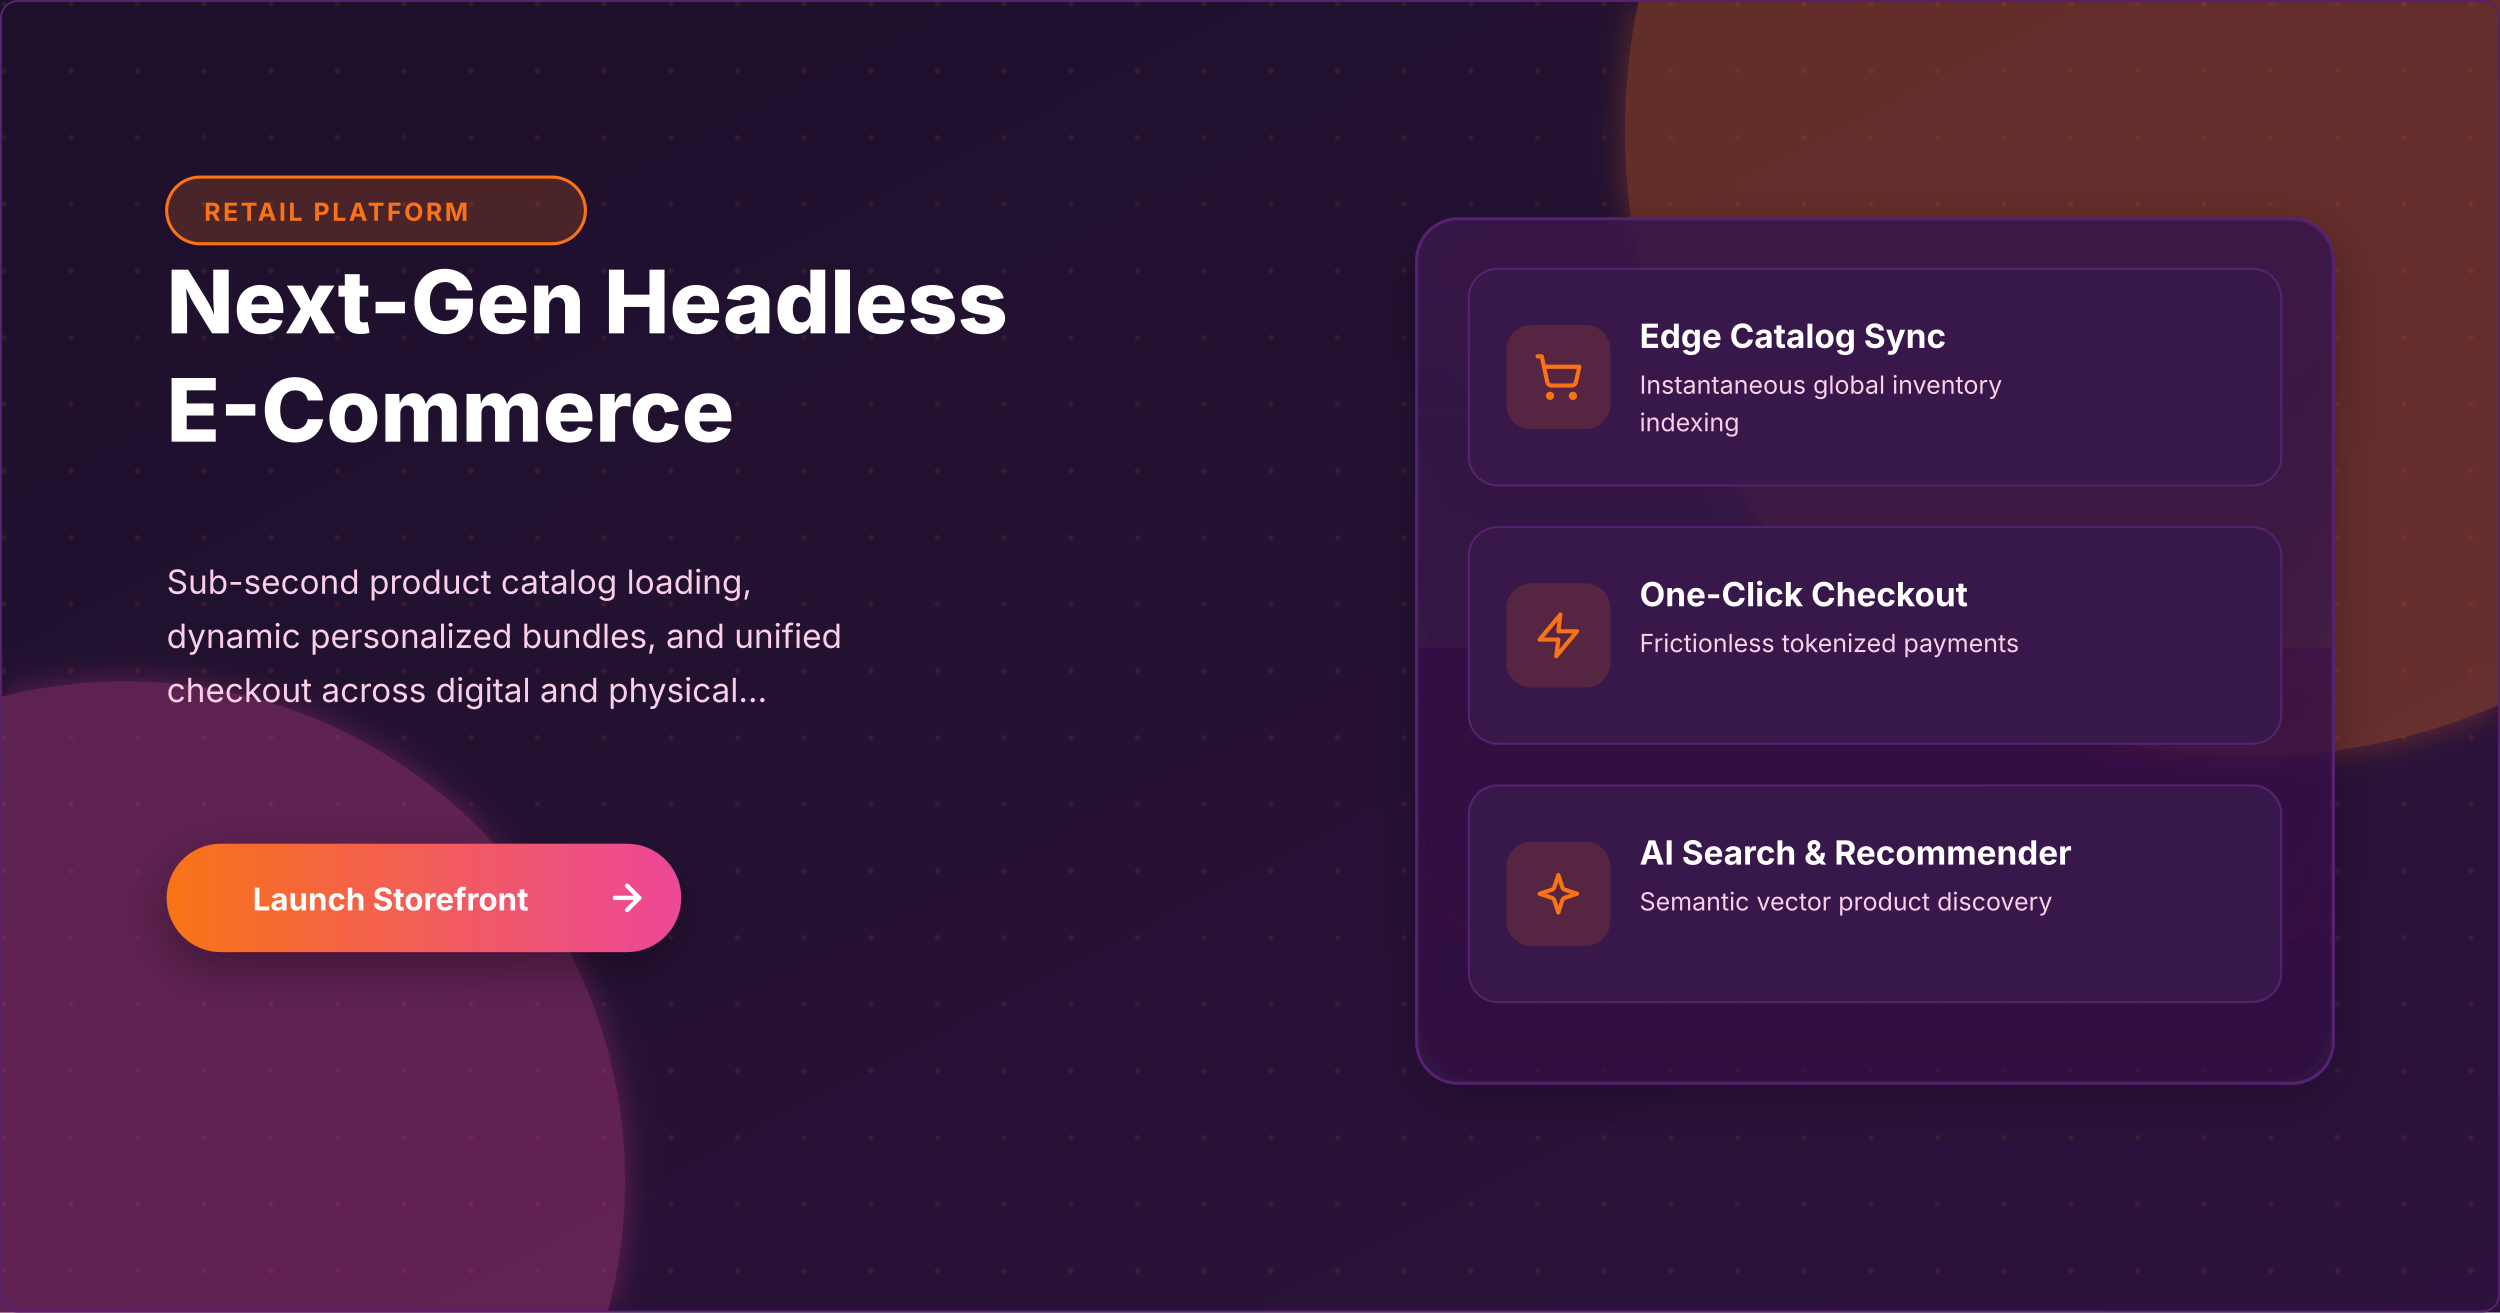
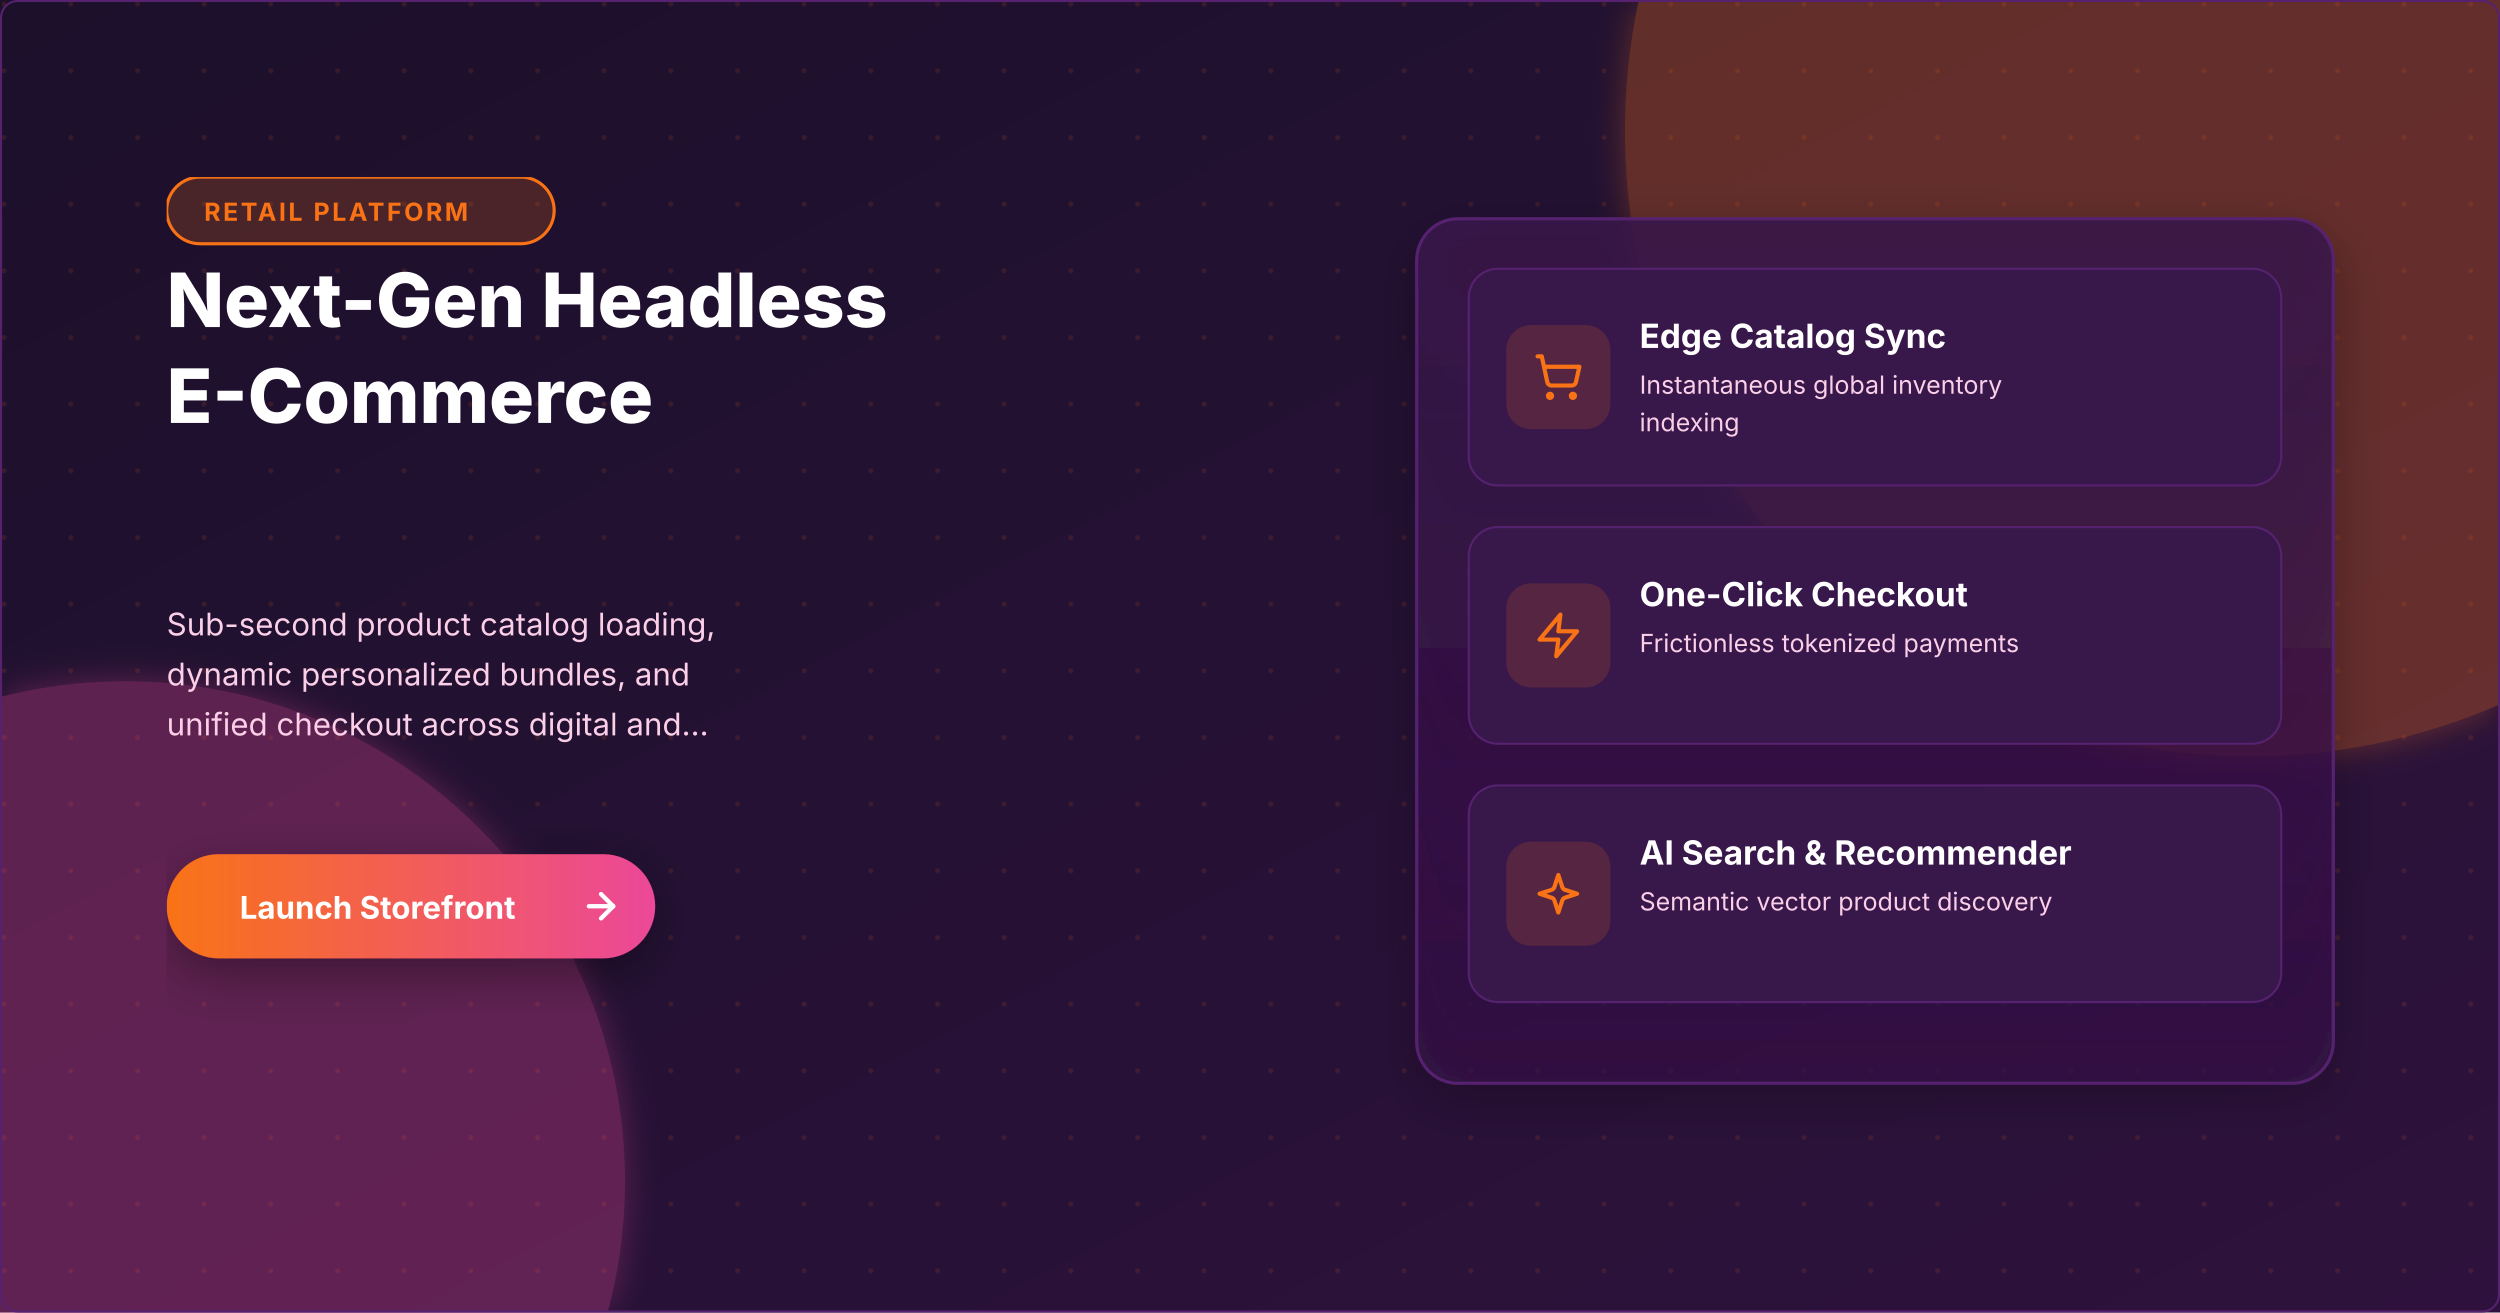
<svg xmlns="http://www.w3.org/2000/svg" viewBox="0 0 1200 630" width="1200" height="630" role="img" aria-label="Next-Gen Headless E-Commerce">
  <defs>
    <linearGradient id="promo-design_061-bg-grad" x1="0%" y1="0%" x2="100%" y2="100%">
      <stop offset="0%" stop-color="#1c102b" />
      <stop offset="100%" stop-color="#2e123d" />
    </linearGradient>
    <linearGradient id="promo-design_061-primary-grad" x1="0%" y1="0%" x2="100%" y2="0%">
      <stop offset="0%" stop-color="#f97316" />
      <stop offset="100%" stop-color="#ec4899" />
    </linearGradient>
    <linearGradient id="promo-design_061-card-grad" x1="0%" y1="0%" x2="0%" y2="100%">
      <stop offset="0%" stop-color="#38174a" stop-opacity="0.9" />
      <stop offset="100%" stop-color="#38174a" stop-opacity="0.6" />
    </linearGradient>
    <filter id="promo-design_061-shadow" x="-10%" y="-10%" width="130%" height="130%" filterUnits="userSpaceOnUse">
      <feDropShadow dx="0" dy="8" stdDeviation="12" flood-color="#000000" flood-opacity="0.35" />
    </filter>
    <filter id="promo-design_061-glow" x="-20%" y="-20%" width="140%" height="140%">
      <feGaussianBlur stdDeviation="8" result="blur" />
      <feComposite in="SourceGraphic" in2="blur" operator="over" />
    </filter>
    <pattern id="promo-design_061-dot-grid" x="0" y="0" width="32" height="32" patternUnits="userSpaceOnUse">
      <circle cx="2" cy="2" r="1.2" fill="#f97316" fill-opacity="0.12" />
    </pattern>
  </defs>
+   <defs>
+     <clipPath id="promo-design_061-left-clip">
+       <rect x="0" y="0" width="560" height="460" />
+     </clipPath>
+   </defs>
  <rect width="1200" height="630" fill="url(#promo-design_061-bg-grad)" />
  <rect width="1200" height="630" fill="url(#promo-design_061-dot-grid)" />
  <g opacity="0.3">
    <circle cx="1080" cy="63" r="300" fill="#f97316" filter="url(#promo-design_061-glow)" />
    <circle cx="60" cy="567" r="240" fill="#ec4899" filter="url(#promo-design_061-glow)" />
  </g>
  <rect x="0.5" y="0.5" width="1199" height="629" rx="8" fill="none" stroke="#562270" stroke-width="1" />
-   <g transform="translate(80, 85)">
-     <rect x="0" y="0" width="201" height="32" rx="16" fill="#f97316" fill-opacity="0.2" stroke="#f97316" stroke-width="1.5" />
+   <g transform="translate(80, 85)" clip-path="url(#promo-design_061-left-clip)">
+     <rect x="0" y="0" width="186" height="32" rx="16" fill="#f97316" fill-opacity="0.2" stroke="#f97316" stroke-width="1.5" />
    <text x="18" y="21" fill="#f97316" font-size="12" font-weight="700" font-family="Inter, sans-serif" letter-spacing="1.2">
      RETAIL PLATFORM
    </text>
-     <text x="0" y="75" fill="#ffffff" font-size="42" font-weight="800" text-anchor="start" font-family="Inter, system-ui, -apple-system, sans-serif" opacity="1">
+     <text x="0" y="72" fill="#ffffff" font-size="36" font-weight="800" text-anchor="start" font-family="Inter, system-ui, -apple-system, sans-serif" opacity="1">
      <tspan x="0" dy="0">Next-Gen Headless</tspan>
-       <tspan x="0" dy="52">E-Commerce</tspan>
+       <tspan x="0" dy="46">E-Commerce</tspan>
    </text>
-     <text x="0" y="200" fill="#fbcfe8" font-size="16" font-weight="400" text-anchor="start" font-family="Inter, system-ui, -apple-system, sans-serif" opacity="1">
+     <text x="0" y="220" fill="#fbcfe8" font-size="15" font-weight="400" text-anchor="start" font-family="Inter, system-ui, -apple-system, sans-serif" opacity="1">
      <tspan x="0" dy="0">Sub-second product catalog loading,</tspan>
-       <tspan x="0" dy="26">dynamic personalized bundles, and unified</tspan>
-       <tspan x="0" dy="26">checkout across digital and physical...</tspan>
+       <tspan x="0" dy="24">dynamic personalized bundles, and</tspan>
+       <tspan x="0" dy="24">unified checkout across digital and...</tspan>
    </text>
-     <g transform="translate(0, 320)" filter="url(#promo-design_061-shadow)">
-       <rect x="0" y="0" width="247" height="52" rx="26" fill="url(#promo-design_061-primary-grad)" />
-       <text x="107.5" y="32" fill="#ffffff" font-size="15" font-weight="700" text-anchor="middle" font-family="Inter, sans-serif">
+     <g transform="translate(0, 325)" filter="url(#promo-design_061-shadow)">
+       <rect x="0" y="0" width="234.5" height="50" rx="25" fill="url(#promo-design_061-primary-grad)" />
+       <text x="101.25" y="31" fill="#ffffff" font-size="15" font-weight="700" text-anchor="middle" font-family="Inter, sans-serif">
        Launch Storefront
      </text>
-       <g transform="translate(211, 16)" fill="none" stroke="#ffffff" stroke-width="2.5" stroke-linecap="round" stroke-linejoin="round">
+       <g transform="translate(198.5, 15)" fill="none" stroke="#ffffff" stroke-width="2.5" stroke-linecap="round" stroke-linejoin="round">
        <svg width="20" height="20" viewBox="0 0 24 24">
          <line x1="5" x2="19" y1="12" y2="12" />
          <polyline points="12 5 19 12 12 19" />
        </svg>
      </g>
    </g>
  </g>
  <g transform="translate(680, 105)">
    <rect x="0" y="0" width="440" height="415" rx="20" fill="url(#promo-design_061-card-grad)" stroke="#562270" stroke-width="1.5" filter="url(#promo-design_061-shadow)" />
    <g transform="translate(25, 24)">
      <rect x="0" y="0" width="390" height="104" rx="14" fill="#38174a" stroke="#562270" stroke-width="1" />
      <rect x="18" y="27" width="50" height="50" rx="12" fill="#f97316" fill-opacity="0.15" />
      <g transform="translate(31, 40)" fill="none" stroke="#f97316" stroke-width="2" stroke-linecap="round" stroke-linejoin="round">
        <svg width="24" height="24" viewBox="0 0 24 24">
          <circle cx="8" cy="21" r="1" />
          <circle cx="19" cy="21" r="1" />
          <path d="M2.05 2.05h2l2.66 12.42a2 2 0 0 0 2 1.58h9.78a2 2 0 0 0 1.95-1.57l1.65-7.43H5.12" />
        </svg>
      </g>
      <text x="82" y="38" fill="#ffffff" font-size="16" font-weight="700" font-family="Inter, sans-serif">
            Edge Catalog Sync
          </text>
      <text x="82" y="60" fill="#fbcfe8" font-size="12" font-weight="normal" text-anchor="start" font-family="Inter, system-ui, -apple-system, sans-serif" opacity="1">
        <tspan x="82" dy="0">Instantaneous global inventory</tspan>
        <tspan x="82" dy="18">indexing</tspan>
      </text>
    </g>
    <g transform="translate(25, 148)">
      <rect x="0" y="0" width="390" height="104" rx="14" fill="#38174a" stroke="#562270" stroke-width="1" />
      <rect x="18" y="27" width="50" height="50" rx="12" fill="#f97316" fill-opacity="0.15" />
      <g transform="translate(31, 40)" fill="none" stroke="#f97316" stroke-width="2" stroke-linecap="round" stroke-linejoin="round">
        <svg width="24" height="24" viewBox="0 0 24 24">
          <polygon points="13 2 3 14 12 14 11 22 21 10 12 10 13 2" />
        </svg>
      </g>
      <text x="82" y="38" fill="#ffffff" font-size="16" font-weight="700" font-family="Inter, sans-serif">
            One-Click Checkout
          </text>
      <text x="82" y="60" fill="#fbcfe8" font-size="12" font-weight="normal" text-anchor="start" font-family="Inter, system-ui, -apple-system, sans-serif" opacity="1">
        <tspan x="82" dy="0">Frictionless tokenized payments</tspan>
      </text>
    </g>
    <g transform="translate(25, 272)">
      <rect x="0" y="0" width="390" height="104" rx="14" fill="#38174a" stroke="#562270" stroke-width="1" />
      <rect x="18" y="27" width="50" height="50" rx="12" fill="#f97316" fill-opacity="0.15" />
      <g transform="translate(31, 40)" fill="none" stroke="#f97316" stroke-width="2" stroke-linecap="round" stroke-linejoin="round">
        <svg width="24" height="24" viewBox="0 0 24 24">
          <path d="m12 3-1.9 5.8a2 2 0 0 1-1.3 1.3L3 12l5.8 1.9a2 2 0 0 1 1.3 1.3L12 21l1.9-5.8a2 2 0 0 1 1.3-1.3L21 12l-5.8-1.9a2 2 0 0 1-1.3-1.3Z" />
        </svg>
      </g>
      <text x="82" y="38" fill="#ffffff" font-size="16" font-weight="700" font-family="Inter, sans-serif">
            AI Search &amp; Recommender
          </text>
      <text x="82" y="60" fill="#fbcfe8" font-size="12" font-weight="normal" text-anchor="start" font-family="Inter, system-ui, -apple-system, sans-serif" opacity="1">
        <tspan x="82" dy="0">Semantic vector product discovery</tspan>
      </text>
    </g>
  </g>
</svg>
